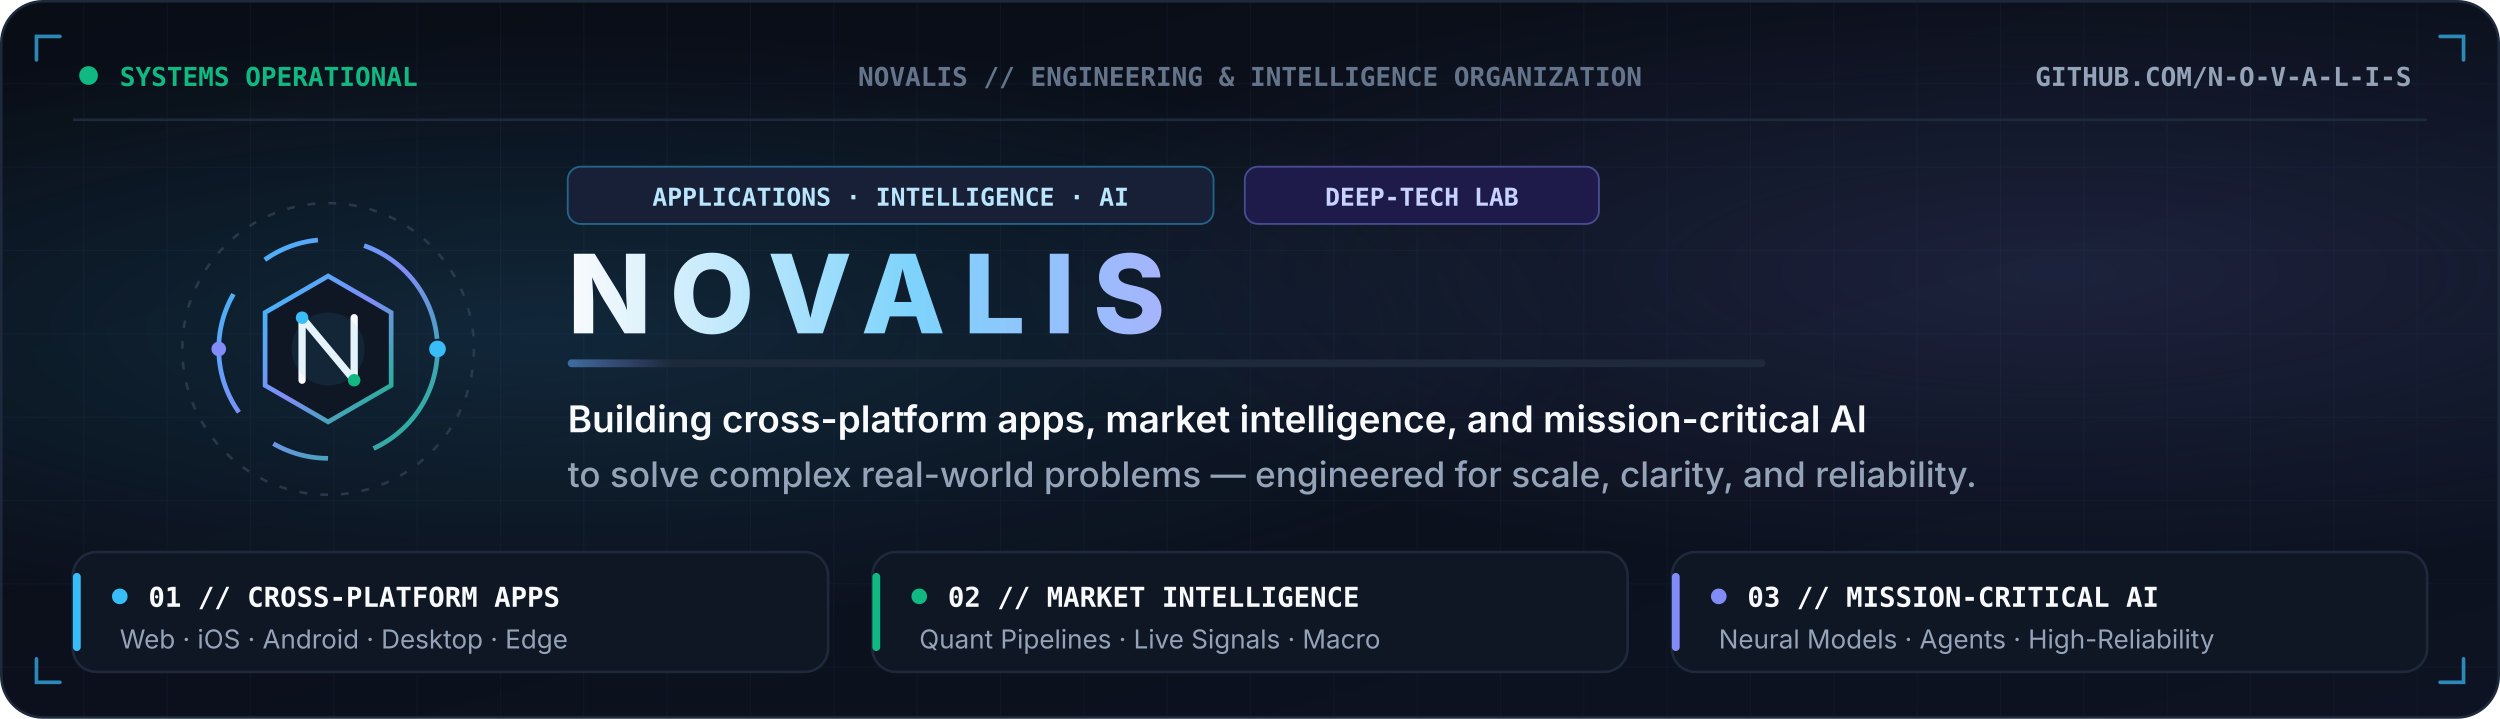
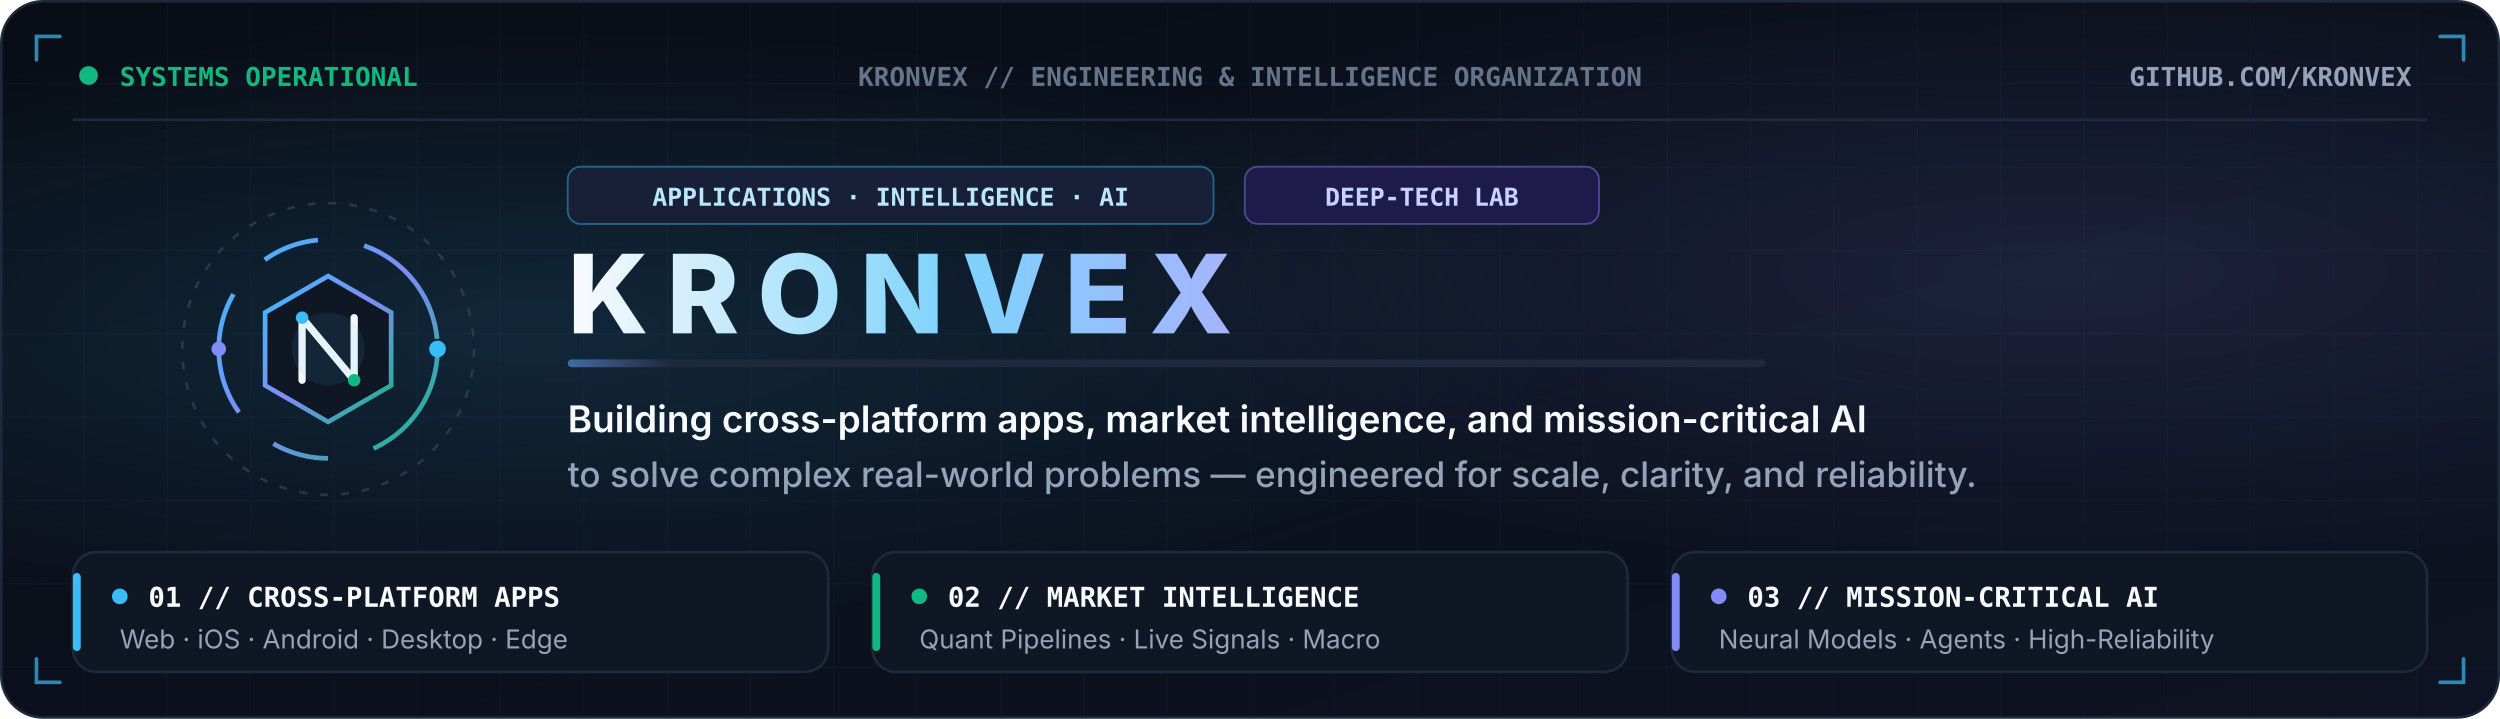
- <svg xmlns="http://www.w3.org/2000/svg" viewBox="0 0 960 276" width="960" height="276" role="img" aria-label="NOVALIS Organization Command Banner">
+ <svg xmlns="http://www.w3.org/2000/svg" viewBox="0 0 960 276" width="960" height="276" role="img" aria-label="KRONVEX Organization Command Banner">
  <style>
    .sans { font-family: -apple-system, BlinkMacSystemFont, 'Segoe UI', Inter, Helvetica, Arial, sans-serif; }
    .mono { font-family: 'JetBrains Mono', 'Fira Code', 'SF Mono', Consolas, monospace; }
  </style>
  <defs>
    <linearGradient id="heroBg" x1="0" y1="0" x2="1" y2="1">
      <stop offset="0%" stop-color="#090D16" />
      <stop offset="100%" stop-color="#0D1322" />
    </linearGradient>
    <radialGradient id="glowCyan" cx="22%" cy="46%" r="42%">
      <stop offset="0%" stop-color="#38BDF8" stop-opacity="0.14" />
      <stop offset="100%" stop-color="#38BDF8" stop-opacity="0" />
    </radialGradient>
    <radialGradient id="glowViolet" cx="82%" cy="38%" r="42%">
      <stop offset="0%" stop-color="#818CF8" stop-opacity="0.14" />
      <stop offset="100%" stop-color="#818CF8" stop-opacity="0" />
    </radialGradient>
    <linearGradient id="wordmarkGrad" x1="0" y1="0" x2="1" y2="0">
      <stop offset="0%" stop-color="#F8FAFC" />
      <stop offset="58%" stop-color="#7DD3FC" />
      <stop offset="100%" stop-color="#A5B4FC" />
    </linearGradient>
    <linearGradient id="emblemRing" x1="0" y1="0" x2="1" y2="1">
      <stop offset="0%" stop-color="#38BDF8" />
      <stop offset="50%" stop-color="#818CF8" />
      <stop offset="100%" stop-color="#10B981" />
    </linearGradient>
    <linearGradient id="scanBar" x1="0" y1="0" x2="1" y2="0">
      <stop offset="0%" stop-color="#38BDF8" stop-opacity="0" />
      <stop offset="50%" stop-color="#38BDF8" stop-opacity="0.95" />
      <stop offset="100%" stop-color="#818CF8" stop-opacity="0" />
    </linearGradient>
    <pattern id="heroGrid" width="32" height="32" patternUnits="userSpaceOnUse">
      <path d="M 32 0 L 0 0 0 32" fill="none" stroke="#162033" stroke-width="0.7" stroke-opacity="0.45" />
    </pattern>
    <clipPath id="heroClip">
      <rect x="0.5" y="0.5" width="959" height="275" rx="16" />
    </clipPath>
    <clipPath id="scanClip">
      <rect x="218" y="138" width="460" height="3" rx="1.5" />
    </clipPath>
  </defs>
  <g clip-path="url(#heroClip)">
    <rect x="0" y="0" width="960" height="276" fill="url(#heroBg)" />
    <rect x="0" y="0" width="960" height="276" fill="url(#heroGrid)" />
    <rect x="0" y="0" width="960" height="276" fill="url(#glowCyan)" />
    <rect x="0" y="0" width="960" height="276" fill="url(#glowViolet)" />
  </g>
  <rect x="0.5" y="0.5" width="959" height="275" rx="16" fill="none" stroke="#1E293B" stroke-width="1" />
  <path d="M 14 23 L 14 14 L 23 14 M 937 14 L 946 14 L 946 23 M 14 253 L 14 262 L 23 262 M 937 262 L 946 262 L 946 253" fill="none" stroke="#38BDF8" stroke-width="1.4" stroke-opacity="0.7" stroke-linecap="round" />
  <circle cx="34" cy="29" r="3.6" fill="#10B981">
    <animate attributeName="opacity" values="1;0.25;1" dur="2.1s" repeatCount="indefinite" />
  </circle>
  <text x="46" y="33" fill="#10B981" font-size="10" font-weight="700" class="mono">SYSTEMS OPERATIONAL</text>
-   <text x="480" y="33" text-anchor="middle" fill="#64748B" font-size="10" font-weight="600" class="mono">NOVALIS  //  ENGINEERING &amp; INTELLIGENCE ORGANIZATION</text>
-   <text x="926" y="33" text-anchor="end" fill="#94A3B8" font-size="10" font-weight="600" class="mono">GITHUB.COM/N-O-V-A-L-I-S</text>
+   <text x="480" y="33" text-anchor="middle" fill="#64748B" font-size="10" font-weight="600" class="mono">KRONVEX  //  ENGINEERING &amp; INTELLIGENCE ORGANIZATION</text>
+   <text x="926" y="33" text-anchor="end" fill="#94A3B8" font-size="10" font-weight="600" class="mono">GITHUB.COM/KRONVEX</text>
  <line x1="28" y1="46" x2="932" y2="46" stroke="#1E293B" stroke-width="1" />
  <g>
    <circle cx="126" cy="134" r="56" fill="none" stroke="#334155" stroke-width="1" stroke-dasharray="3,5" stroke-opacity="0.75">
      <animateTransform attributeName="transform" type="rotate" from="0 126 134" to="360 126 134" dur="36s" repeatCount="indefinite" />
    </circle>
    <g>
      <animateTransform attributeName="transform" type="rotate" from="360 126 134" to="0 126 134" dur="22s" repeatCount="indefinite" />
      <circle cx="126" cy="134" r="42" fill="none" stroke="url(#emblemRing)" stroke-width="1.8" stroke-dasharray="48 18 22 18" />
      <circle cx="168" cy="134" r="3.2" fill="#38BDF8" />
      <circle cx="84" cy="134" r="2.8" fill="#818CF8" />
    </g>
    <polygon points="150.2,120.0 150.2,148.0 126.0,162.0 101.8,148.0 101.8,120.0 126.0,106.0" fill="#0F1624" stroke="url(#emblemRing)" stroke-width="1.8" />
    <path d="M 116 146 L 116 122 L 136 146 L 136 122" fill="none" stroke="#F8FAFC" stroke-width="2.8" stroke-linecap="round" stroke-linejoin="round" />
    <circle cx="116" cy="122" r="2.4" fill="#38BDF8" />
    <circle cx="136" cy="146" r="2.4" fill="#10B981" />
    <circle cx="126" cy="134" r="14" fill="#38BDF8" fill-opacity="0.10">
      <animate attributeName="r" values="10;19;10" dur="3.4s" repeatCount="indefinite" />
      <animate attributeName="fill-opacity" values="0.14;0.02;0.14" dur="3.4s" repeatCount="indefinite" />
    </circle>
  </g>
  <rect x="218" y="64" width="248" height="22" rx="5" fill="#172036" stroke="#38BDF8" stroke-width="0.7" stroke-opacity="0.45" />
  <text x="342" y="79" text-anchor="middle" fill="#BAE6FD" font-size="9.5" font-weight="700" class="mono">APPLICATIONS · INTELLIGENCE · AI</text>
  <rect x="478" y="64" width="136" height="22" rx="5" fill="#1E1B4B" stroke="#818CF8" stroke-width="0.7" stroke-opacity="0.45" />
  <text x="546" y="79" text-anchor="middle" fill="#C7D2FE" font-size="9.5" font-weight="700" class="mono">DEEP-TECH LAB</text>
-   <text x="218" y="128" fill="url(#wordmarkGrad)" font-size="42" font-weight="800" letter-spacing="7" class="sans">NOVALIS</text>
+   <text x="218" y="128" fill="url(#wordmarkGrad)" font-size="42" font-weight="800" letter-spacing="7" class="sans">KRONVEX</text>
  <rect x="218" y="138" width="460" height="3" rx="1.5" fill="#1E293B" />
  <g clip-path="url(#scanClip)">
    <rect x="118" y="138" width="140" height="3" fill="url(#scanBar)">
      <animate attributeName="x" values="118;678;118" dur="4.6s" repeatCount="indefinite" />
    </rect>
  </g>
  <text x="218" y="166" fill="#F8FAFC" font-size="14.2" font-weight="600" class="sans">Building cross-platform apps, market intelligence, and mission-critical AI</text>
  <text x="218" y="187" fill="#94A3B8" font-size="13.5" font-weight="500" class="sans">to solve complex real-world problems — engineered for scale, clarity, and reliability.</text>
  <rect x="28" y="212" width="290" height="46" rx="9" fill="#0F1624" stroke="#1E293B" stroke-width="1" />
  <rect x="28" y="220" width="3" height="30" rx="1.5" fill="#38BDF8" />
  <circle cx="46" cy="229" r="3" fill="#38BDF8">
    <animate attributeName="opacity" values="1;0.35;1" dur="2.6s" repeatCount="indefinite" />
  </circle>
  <text x="57" y="233" fill="#F8FAFC" font-size="10.5" font-weight="700" class="mono">01 // CROSS-PLATFORM APPS</text>
  <text x="46" y="249" fill="#94A3B8" font-size="10" class="sans">Web · iOS · Android · Desktop · Edge</text>
  <rect x="335" y="212" width="290" height="46" rx="9" fill="#0F1624" stroke="#1E293B" stroke-width="1" />
  <rect x="335" y="220" width="3" height="30" rx="1.5" fill="#10B981" />
  <circle cx="353" cy="229" r="3" fill="#10B981">
    <animate attributeName="opacity" values="1;0.35;1" dur="2.6s" repeatCount="indefinite" />
  </circle>
  <text x="364" y="233" fill="#F8FAFC" font-size="10.5" font-weight="700" class="mono">02 // MARKET INTELLIGENCE</text>
  <text x="353" y="249" fill="#94A3B8" font-size="10" class="sans">Quant Pipelines · Live Signals · Macro</text>
  <rect x="642" y="212" width="290" height="46" rx="9" fill="#0F1624" stroke="#1E293B" stroke-width="1" />
  <rect x="642" y="220" width="3" height="30" rx="1.5" fill="#818CF8" />
  <circle cx="660" cy="229" r="3" fill="#818CF8">
    <animate attributeName="opacity" values="1;0.35;1" dur="2.6s" repeatCount="indefinite" />
  </circle>
  <text x="671" y="233" fill="#F8FAFC" font-size="10.5" font-weight="700" class="mono">03 // MISSION-CRITICAL AI</text>
  <text x="660" y="249" fill="#94A3B8" font-size="10" class="sans">Neural Models · Agents · High-Reliability</text>
</svg>
